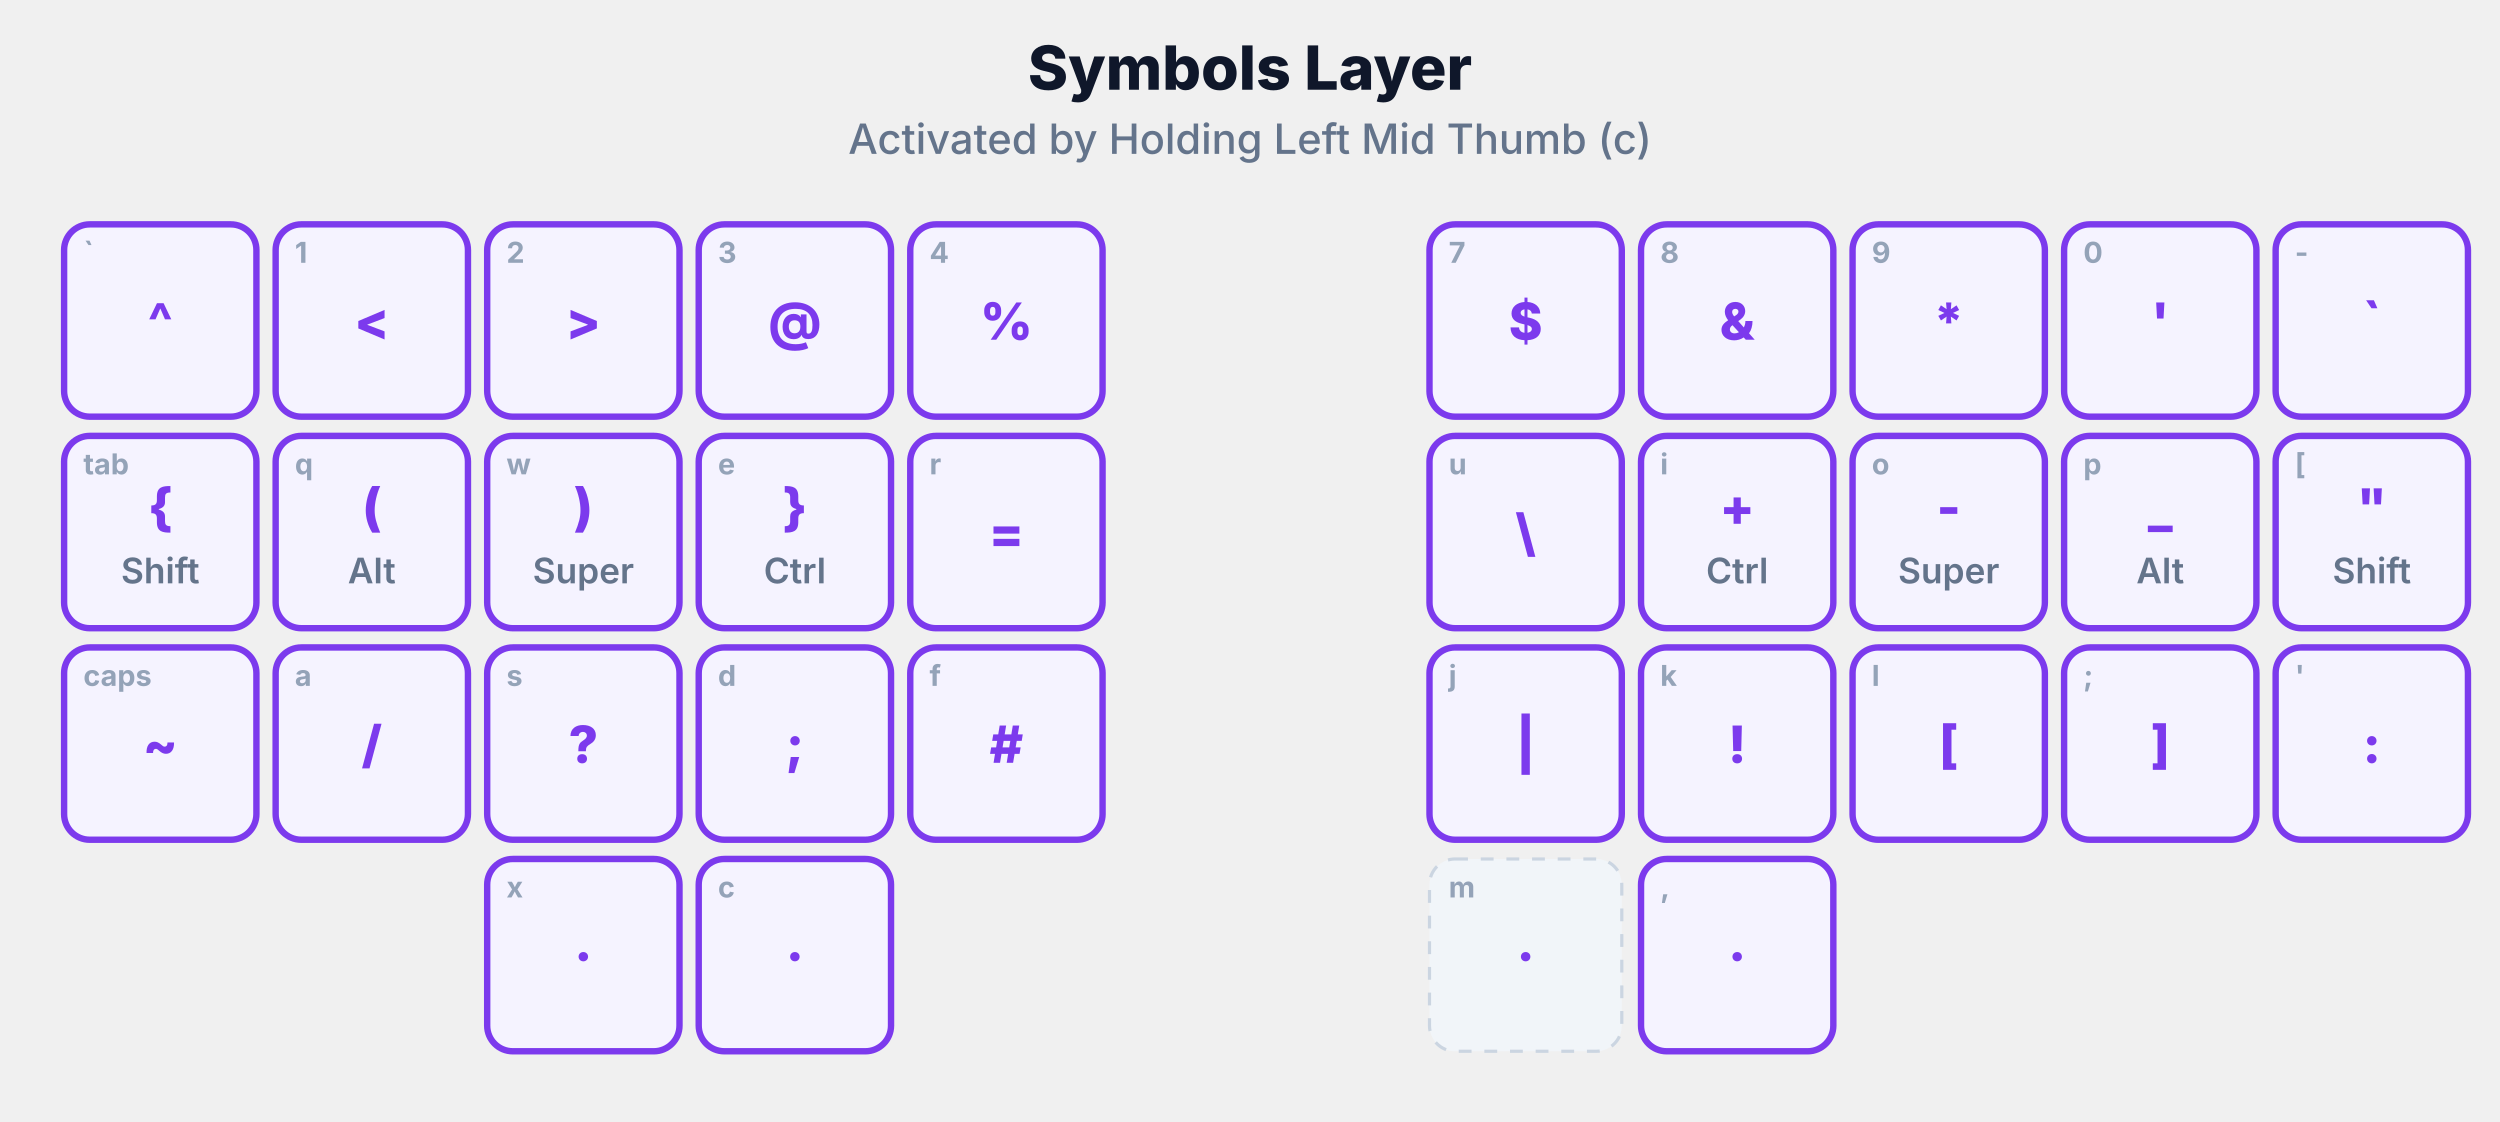
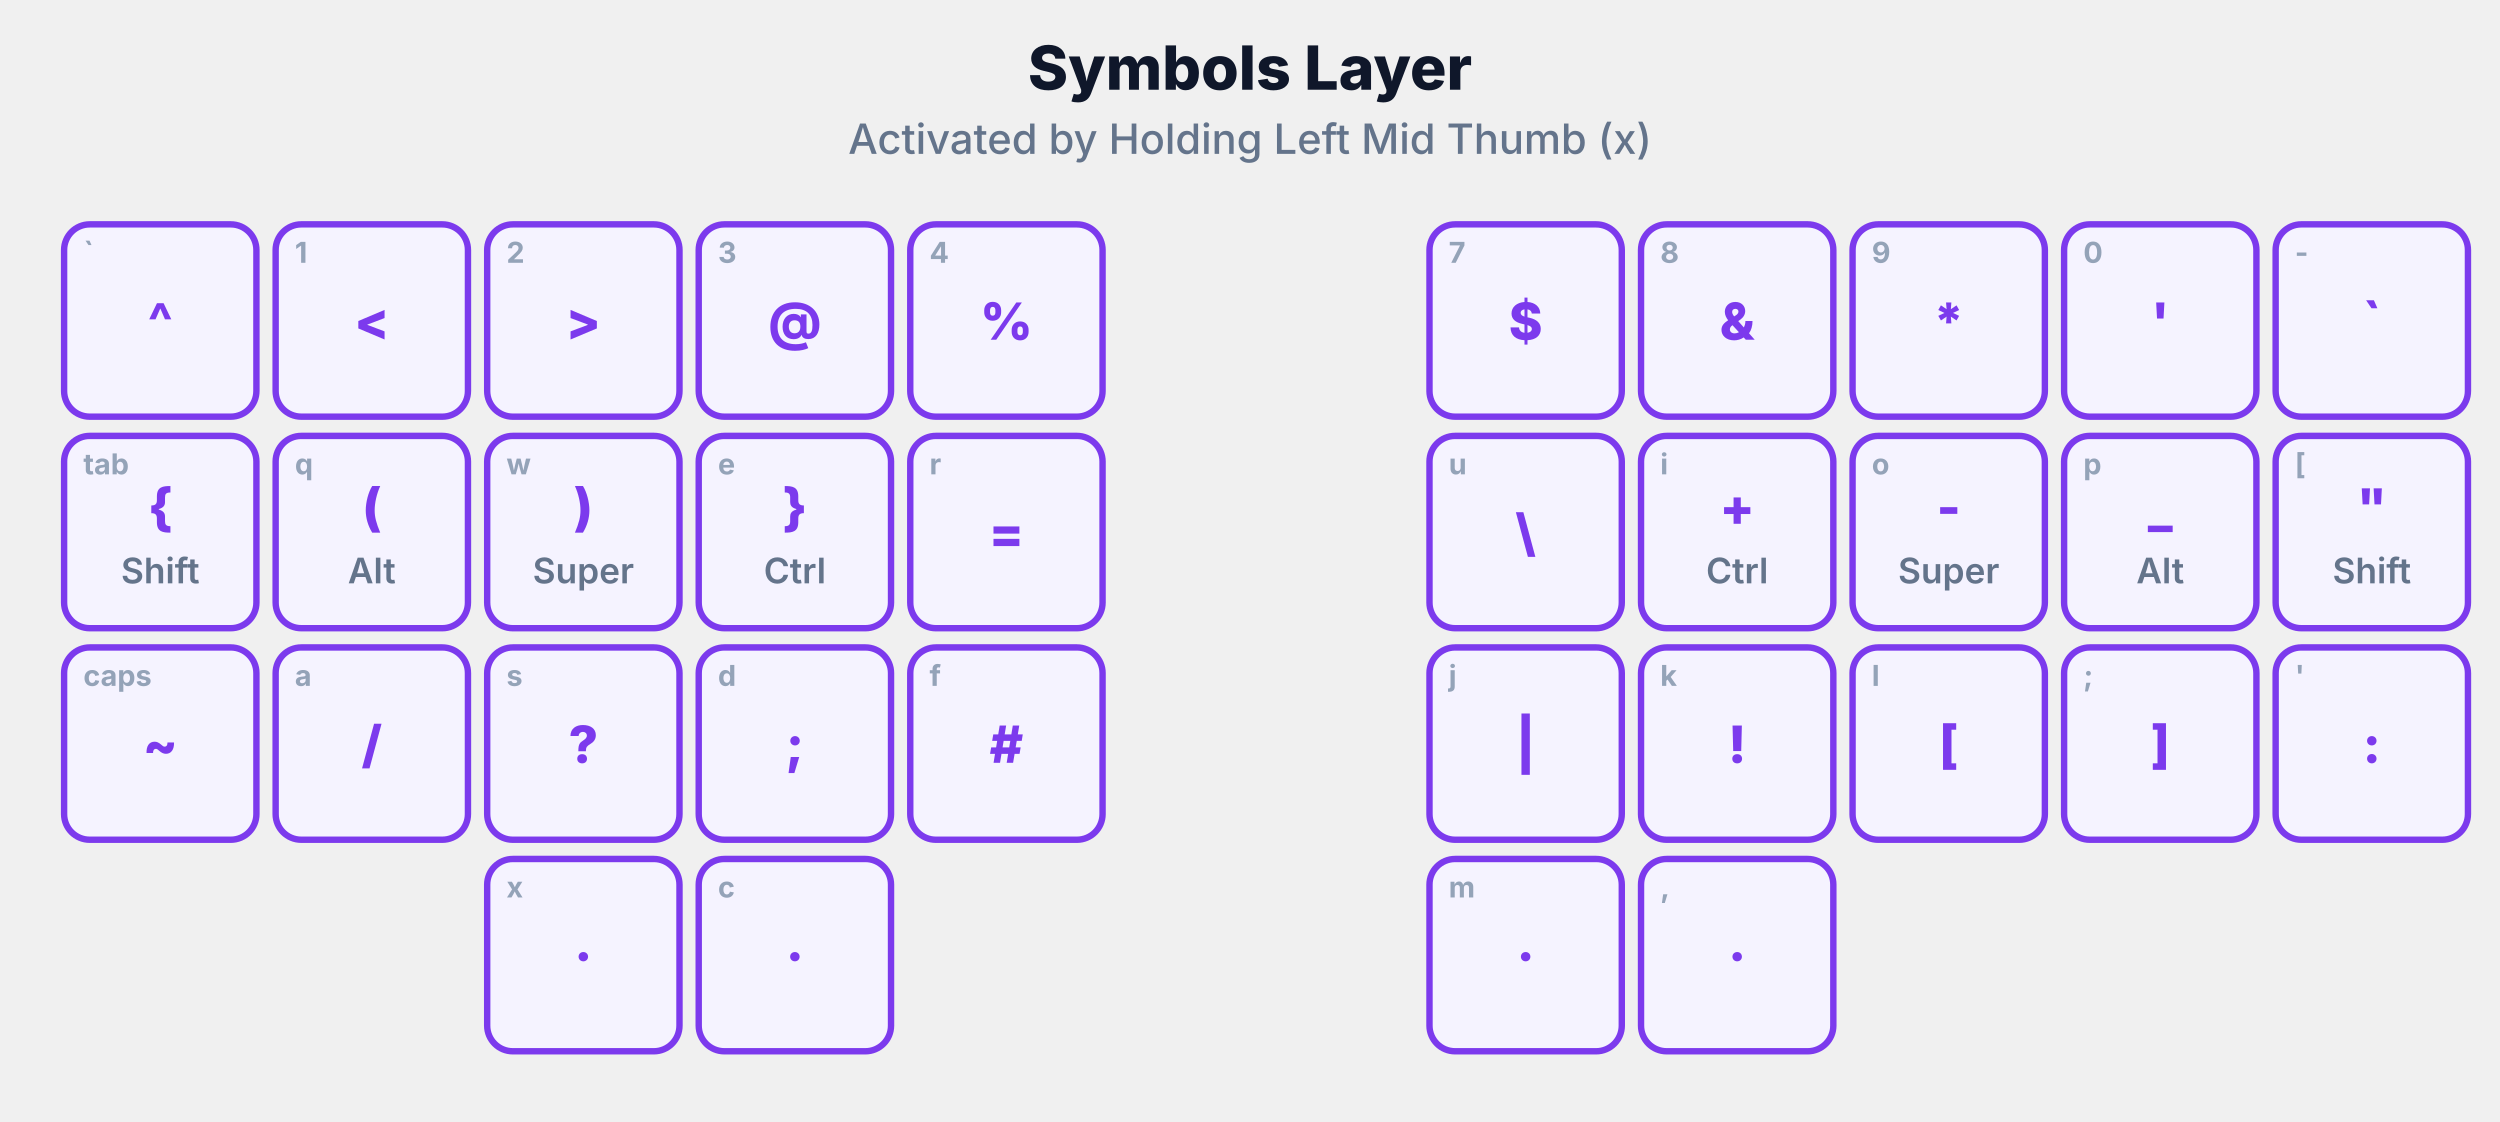
<svg xmlns="http://www.w3.org/2000/svg" viewBox="0 0 780 350">
  <style>
    :root { color-scheme: light dark; }
    rect.key { fill: #ffffff; stroke: #cbd5e1; stroke-width: 1.5px; rx: 8px; ry: 8px; }
    rect.gap { fill: #f1f5f9; stroke: #cbd5e1; stroke-dasharray: 4 4; rx: 8px; ry: 8px; }
    rect.active { fill: #f5f3ff; stroke: #7c3aed; stroke-width: 2px; rx: 8px; ry: 8px; }
    text { font-family: system-ui, -apple-system, sans-serif; text-anchor: middle; }
    text.title { font-size: 19px; font-weight: 800; fill: #0f172a; }
    text.subtitle { font-size: 13px; font-weight: 500; fill: #64748b; }
    text.phys { font-size: 9px; font-weight: 700; fill: #94a3b8; text-anchor: start; }
    text.main { font-size: 16px; font-weight: 800; fill: #7c3aed; }
    text.sub { font-size: 11px; font-weight: 600; fill: #64748b; }
    text.dead { font-size: 11px; fill: #cbd5e1; }
    @media (prefers-color-scheme: dark) {
      rect.key { fill: #1e293b; stroke: #334155; }
      rect.gap { fill: #0f172a; stroke: #334155; }
      rect.active { fill: #2e1065; stroke: #a78bfa; }
      text.title { fill: #f8fafc; }
      text.subtitle { fill: #94a3b8; }
      text.phys { fill: #64748b; }
      text.main { fill: #a78bfa; }
      text.sub { fill: #94a3b8; }
      text.dead { fill: #475569; }
    }
  </style>
  <text x="390" y="28" class="title">Symbols Layer</text>
-   <text x="390" y="48" class="subtitle">Activated by Holding Left Mid Thumb (c)</text>
+   <text x="390" y="48" class="subtitle">Activated by Holding Left Mid Thumb (x)</text>
  <g transform="translate(20,70)">
    <rect width="60" height="60" class="active" />
    <text x="6" y="12" class="phys">`</text>
    <text x="30" y="36" class="main">^</text>
  </g>
  <g transform="translate(86,70)">
    <rect width="60" height="60" class="active" />
    <text x="6" y="12" class="phys">1</text>
    <text x="30" y="36" class="main">&lt;</text>
  </g>
  <g transform="translate(152,70)">
    <rect width="60" height="60" class="active" />
    <text x="6" y="12" class="phys">2</text>
    <text x="30" y="36" class="main">&gt;</text>
  </g>
  <g transform="translate(218,70)">
    <rect width="60" height="60" class="active" />
    <text x="6" y="12" class="phys">3</text>
    <text x="30" y="36" class="main">@</text>
  </g>
  <g transform="translate(284,70)">
    <rect width="60" height="60" class="active" />
    <text x="6" y="12" class="phys">4</text>
    <text x="30" y="36" class="main">%</text>
  </g>
  <g transform="translate(446,70)">
    <rect width="60" height="60" class="active" />
    <text x="6" y="12" class="phys">7</text>
    <text x="30" y="36" class="main">$</text>
  </g>
  <g transform="translate(512,70)">
    <rect width="60" height="60" class="active" />
    <text x="6" y="12" class="phys">8</text>
    <text x="30" y="36" class="main">&amp;</text>
  </g>
  <g transform="translate(578,70)">
    <rect width="60" height="60" class="active" />
    <text x="6" y="12" class="phys">9</text>
    <text x="30" y="36" class="main">*</text>
  </g>
  <g transform="translate(644,70)">
    <rect width="60" height="60" class="active" />
    <text x="6" y="12" class="phys">0</text>
    <text x="30" y="36" class="main">'</text>
  </g>
  <g transform="translate(710,70)">
    <rect width="60" height="60" class="active" />
    <text x="6" y="12" class="phys">-</text>
    <text x="30" y="36" class="main">`</text>
  </g>
  <g transform="translate(20,136)">
    <rect width="60" height="60" class="active" />
    <text x="6" y="12" class="phys">tab</text>
    <text x="30" y="28" class="main">{</text>
    <text x="30" y="46" class="sub" font-weight="700" fill="#ea580c">Shift</text>
  </g>
  <g transform="translate(86,136)">
    <rect width="60" height="60" class="active" />
    <text x="6" y="12" class="phys">q</text>
    <text x="30" y="28" class="main">(</text>
    <text x="30" y="46" class="sub" font-weight="700" fill="#ea580c">Alt</text>
  </g>
  <g transform="translate(152,136)">
    <rect width="60" height="60" class="active" />
    <text x="6" y="12" class="phys">w</text>
    <text x="30" y="28" class="main">)</text>
    <text x="30" y="46" class="sub" font-weight="700" fill="#ea580c">Super</text>
  </g>
  <g transform="translate(218,136)">
    <rect width="60" height="60" class="active" />
    <text x="6" y="12" class="phys">e</text>
    <text x="30" y="28" class="main">}</text>
    <text x="30" y="46" class="sub" font-weight="700" fill="#ea580c">Ctrl</text>
  </g>
  <g transform="translate(284,136)">
    <rect width="60" height="60" class="active" />
    <text x="6" y="12" class="phys">r</text>
    <text x="30" y="36" class="main">=</text>
  </g>
  <g transform="translate(446,136)">
    <rect width="60" height="60" class="active" />
    <text x="6" y="12" class="phys">u</text>
    <text x="30" y="36" class="main">\</text>
  </g>
  <g transform="translate(512,136)">
    <rect width="60" height="60" class="active" />
    <text x="6" y="12" class="phys">i</text>
    <text x="30" y="28" class="main">+</text>
    <text x="30" y="46" class="sub" font-weight="700" fill="#ea580c">Ctrl</text>
  </g>
  <g transform="translate(578,136)">
    <rect width="60" height="60" class="active" />
    <text x="6" y="12" class="phys">o</text>
    <text x="30" y="28" class="main">-</text>
    <text x="30" y="46" class="sub" font-weight="700" fill="#ea580c">Super</text>
  </g>
  <g transform="translate(644,136)">
    <rect width="60" height="60" class="active" />
    <text x="6" y="12" class="phys">p</text>
    <text x="30" y="28" class="main">_</text>
    <text x="30" y="46" class="sub" font-weight="700" fill="#ea580c">Alt</text>
  </g>
  <g transform="translate(710,136)">
    <rect width="60" height="60" class="active" />
    <text x="6" y="12" class="phys">[</text>
    <text x="30" y="28" class="main">"</text>
    <text x="30" y="46" class="sub" font-weight="700" fill="#ea580c">Shift</text>
  </g>
  <g transform="translate(20,202)">
    <rect width="60" height="60" class="active" />
    <text x="6" y="12" class="phys">caps</text>
    <text x="30" y="36" class="main">~</text>
  </g>
  <g transform="translate(86,202)">
    <rect width="60" height="60" class="active" />
    <text x="6" y="12" class="phys">a</text>
    <text x="30" y="36" class="main">/</text>
  </g>
  <g transform="translate(152,202)">
    <rect width="60" height="60" class="active" />
    <text x="6" y="12" class="phys">s</text>
    <text x="30" y="36" class="main">?</text>
  </g>
  <g transform="translate(218,202)">
    <rect width="60" height="60" class="active" />
    <text x="6" y="12" class="phys">d</text>
    <text x="30" y="36" class="main">;</text>
  </g>
  <g transform="translate(284,202)">
    <rect width="60" height="60" class="active" />
    <text x="6" y="12" class="phys">f</text>
    <text x="30" y="36" class="main">#</text>
  </g>
  <g transform="translate(446,202)">
    <rect width="60" height="60" class="active" />
    <text x="6" y="12" class="phys">j</text>
    <text x="30" y="36" class="main">|</text>
  </g>
  <g transform="translate(512,202)">
    <rect width="60" height="60" class="active" />
    <text x="6" y="12" class="phys">k</text>
    <text x="30" y="36" class="main">!</text>
  </g>
  <g transform="translate(578,202)">
    <rect width="60" height="60" class="active" />
    <text x="6" y="12" class="phys">l</text>
    <text x="30" y="36" class="main">[</text>
  </g>
  <g transform="translate(644,202)">
    <rect width="60" height="60" class="active" />
    <text x="6" y="12" class="phys">;</text>
    <text x="30" y="36" class="main">]</text>
  </g>
  <g transform="translate(710,202)">
    <rect width="60" height="60" class="active" />
    <text x="6" y="12" class="phys">'</text>
    <text x="30" y="36" class="main">:</text>
  </g>
  <g transform="translate(152,268)">
    <rect width="60" height="60" class="active" />
    <text x="6" y="12" class="phys">x</text>
    <text x="30" y="36" class="main">·</text>
  </g>
  <g transform="translate(218,268)">
    <rect width="60" height="60" class="active" />
    <text x="6" y="12" class="phys">c</text>
    <text x="30" y="36" class="main">·</text>
  </g>
  <g transform="translate(446,268)">
-     <rect width="60" height="60" class="gap" />
+     <rect width="60" height="60" class="active" />
    <text x="6" y="12" class="phys">m</text>
    <text x="30" y="36" class="main">·</text>
  </g>
  <g transform="translate(512,268)">
    <rect width="60" height="60" class="active" />
    <text x="6" y="12" class="phys">,</text>
    <text x="30" y="36" class="main">·</text>
  </g>
</svg>
